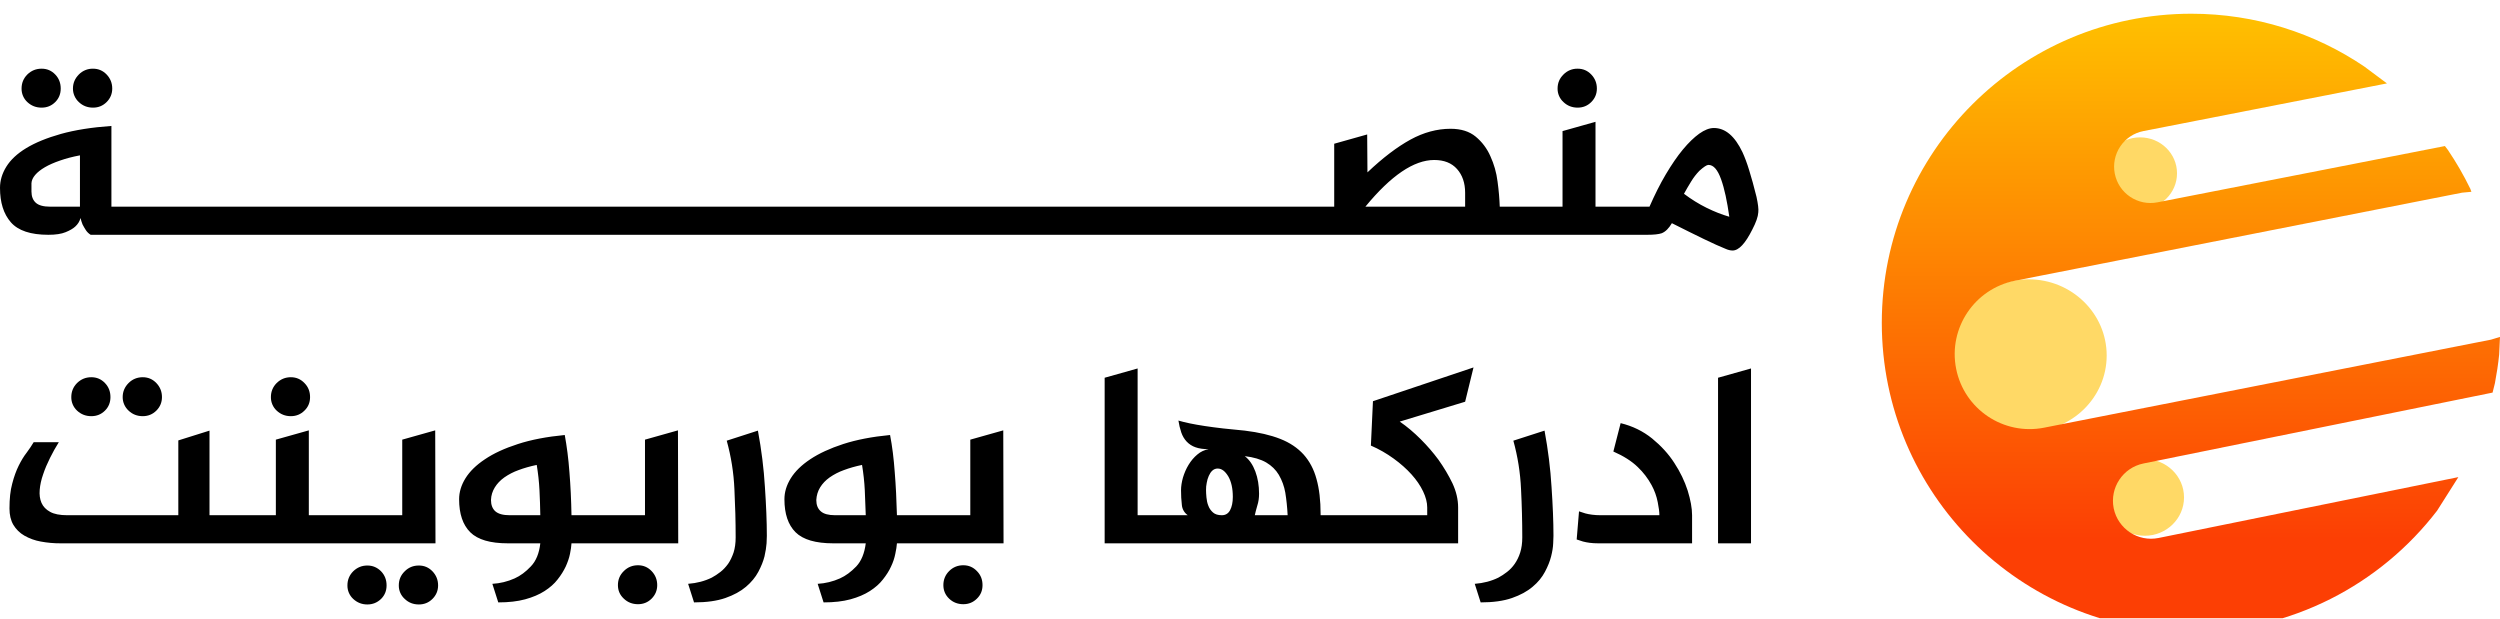
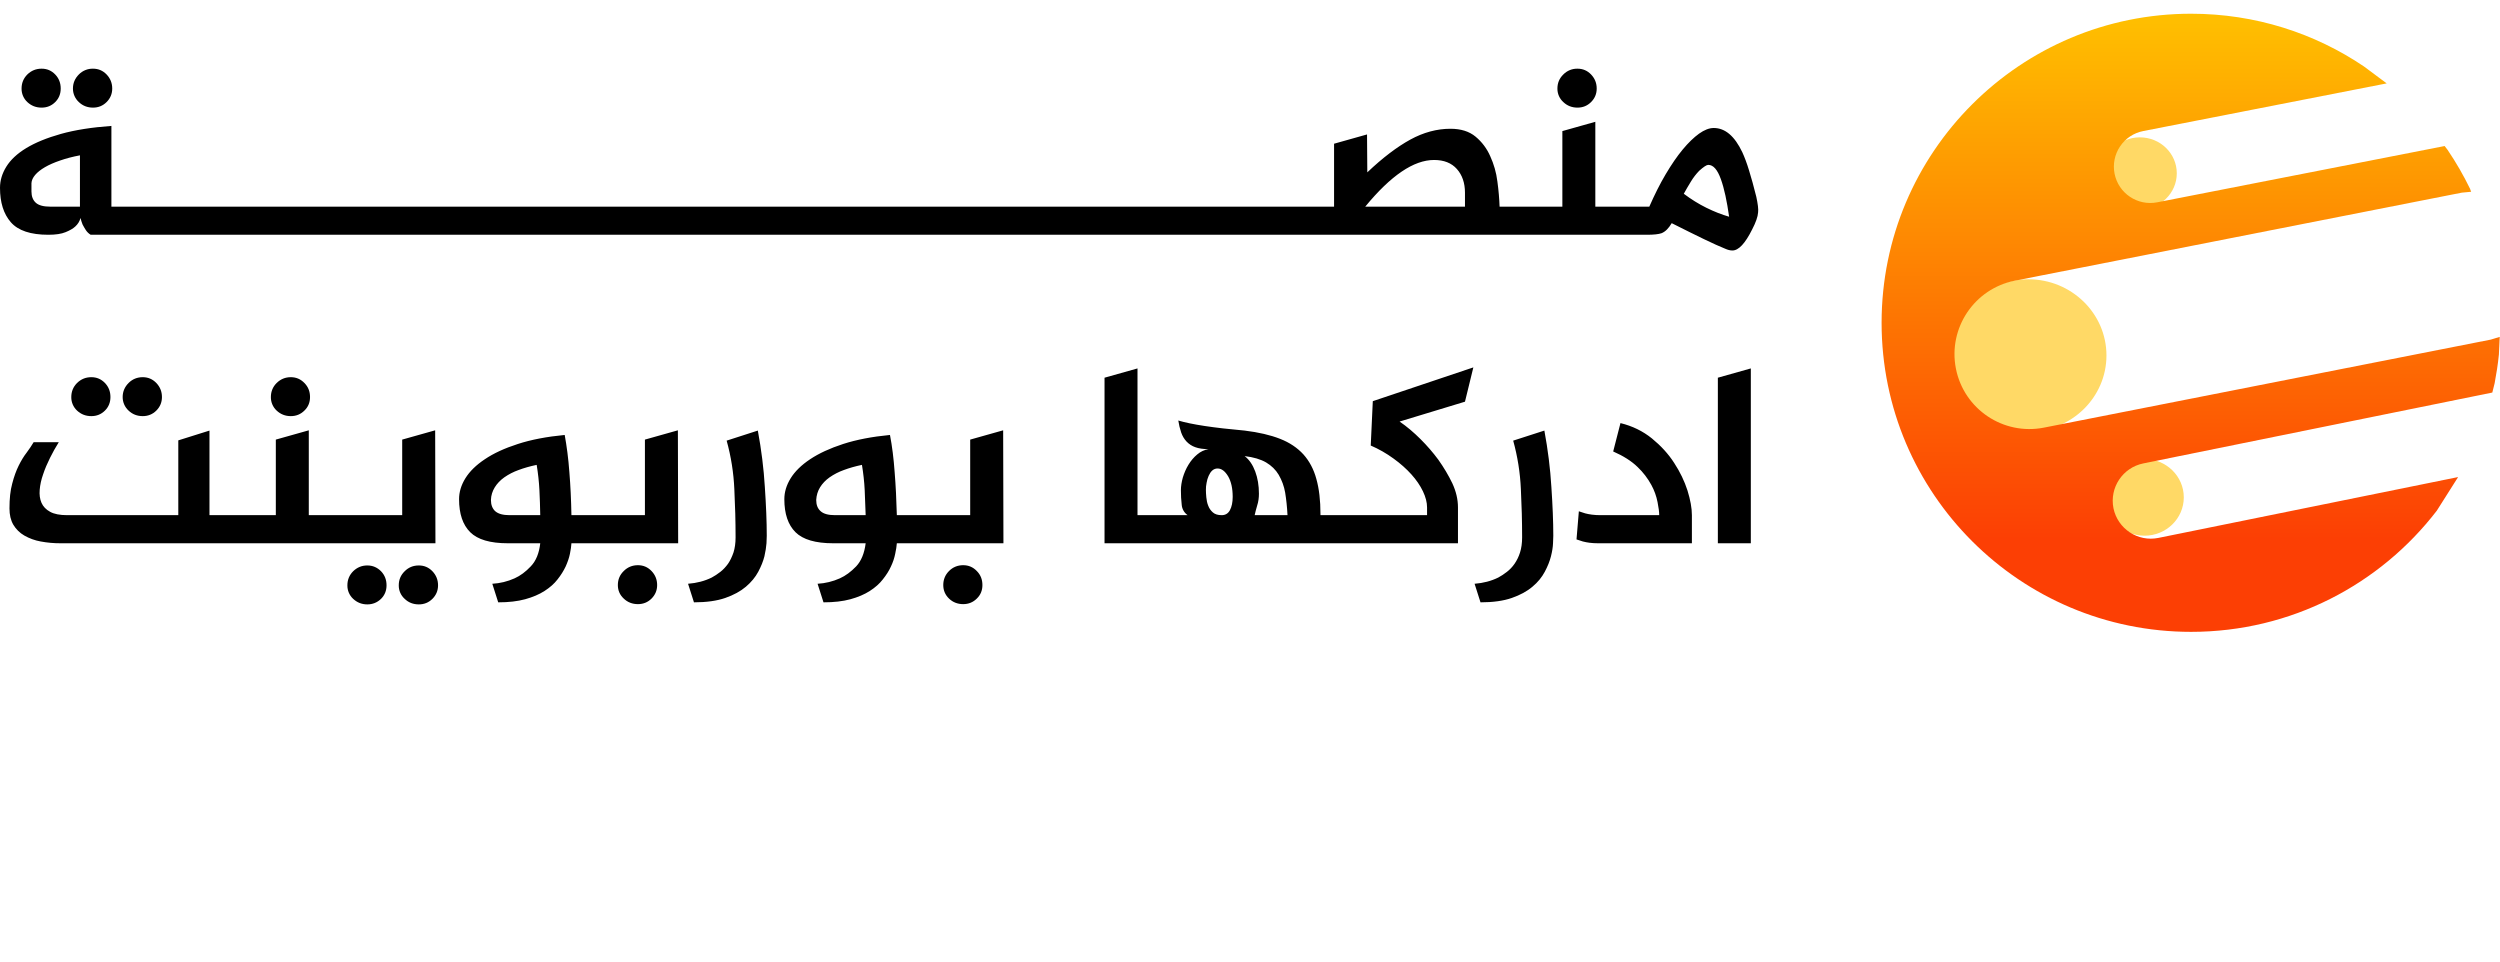
- <svg xmlns="http://www.w3.org/2000/svg" xml:space="preserve" width="182" height="54" overflow="hidden" style="height:100%;width:auto">
+ <svg xmlns="http://www.w3.org/2000/svg" xml:space="preserve" width="182" height="70" overflow="hidden">
  <defs>
    <linearGradient id="b" x1="3862.48" x2="3862.48" y1="893.999" y2="848.999" gradientUnits="userSpaceOnUse" spreadMethod="reflect">
      <stop offset="0" stop-color="#fc3f04" />
      <stop offset=".15" stop-color="#fc3f04" />
      <stop offset="1" stop-color="#ffc000" />
    </linearGradient>
    <linearGradient id="c" x1="3756.13" x2="3777.87" y1="908.187" y2="836.813" gradientUnits="userSpaceOnUse" spreadMethod="reflect">
      <stop offset="0" stop-color="#fc3f04" />
      <stop offset=".15" stop-color="#fc3f04" />
      <stop offset="1" stop-color="#ffc000" />
    </linearGradient>
    <clipPath id="a">
      <path d="M3703 848h182v46h-182z" />
    </clipPath>
  </defs>
  <g fill-rule="evenodd" clip-path="url(#a)" transform="translate(-3703 -848)">
    <path fill="#ffd966" d="M3859.12 881.417c1.58 0 2.86 1.249 2.86 2.791s-1.28 2.791-2.86 2.791-2.86-1.25-2.86-2.791c0-1.542 1.28-2.791 2.86-2.791m-8.45-13.085c3.13 0 5.68 2.482 5.68 5.544s-2.55 5.544-5.68 5.544c-3.14 0-5.69-2.482-5.69-5.544s2.55-5.544 5.69-5.544m8.11-10.333c1.49 0 2.69 1.172 2.69 2.618 0 1.447-1.2 2.619-2.69 2.619-1.48 0-2.68-1.172-2.68-2.619 0-1.446 1.2-2.618 2.68-2.618" />
    <path fill="url(#b)" d="M3862.51 848.999c4.67 0 9 1.416 12.59 3.842l1.65 1.23-17.72 3.469a2.64 2.64 0 0 0-2.09 3.102 2.647 2.647 0 0 0 3.11 2.085l20.92-4.096.22.288a23 23 0 0 1 1.63 2.825l.08.217-.68.064-32.53 6.407a5.454 5.454 0 0 0-4.3 6.404 5.455 5.455 0 0 0 6.41 4.295l32.53-6.408.65-.198-.06 1.274c-.07.709-.18 1.409-.31 2.097l-.17.682-25.41 5.159a2.776 2.776 0 0 0-2.17 3.263 2.776 2.776 0 0 0 3.27 2.16l21.82-4.43-1.55 2.446c-4.12 5.364-10.6 8.823-17.89 8.823-12.44 0-22.53-10.074-22.53-22.5s10.09-22.5 22.53-22.5" />
    <path d="M3733.49 889.165q.585 0 .99.422c.27.282.41.623.41 1.024 0 .388-.14.716-.41.985q-.405.404-.99.404c-.41 0-.75-.135-1.03-.404a1.29 1.29 0 0 1-.43-.985c0-.401.14-.742.43-1.024.28-.281.62-.422 1.03-.422m-3.75 0c.39 0 .72.141 1 .422.27.282.4.623.4 1.024 0 .388-.13.716-.4.985-.28.269-.61.404-1 .404-.4 0-.74-.135-1.03-.404a1.31 1.31 0 0 1-.42-.985q0-.601.42-1.024c.29-.281.63-.422 1.03-.422m43.38-.019q.585 0 .99.423c.28.281.41.622.41 1.023 0 .388-.13.716-.41.986q-.405.403-.99.403c-.4 0-.75-.134-1.03-.403q-.42-.404-.42-.986 0-.601.42-1.023c.28-.282.63-.423 1.03-.423m-23.68 0q.585 0 .99.423c.27.281.41.622.41 1.023 0 .388-.14.716-.41.986q-.405.403-.99.403c-.4 0-.75-.134-1.03-.403-.29-.27-.43-.598-.43-.986 0-.401.14-.742.43-1.023.28-.282.63-.423 1.03-.423m42.2-7.04a.56.56 0 0 0-.39.15c-.11.1-.19.228-.26.385q-.105.234-.15.507c-.04.181-.05.353-.05.516q0 .226.03.544c.02.213.06.417.14.611.07.194.19.356.34.488.15.131.36.197.64.197q.405 0 .6-.366c.13-.244.2-.567.2-.967q0-.92-.33-1.493c-.23-.381-.48-.572-.77-.572m-25.89-.263q-.72.15-1.32.375a4.4 4.4 0 0 0-1.04.535q-.435.31-.69.723c-.17.276-.26.582-.28.92q0 .545.33.826c.21.188.56.282 1.04.282h2.23c-.02-.601-.04-1.208-.07-1.821-.03-.614-.1-1.227-.2-1.84m-23.68 0q-.72.15-1.32.375a4.4 4.4 0 0 0-1.04.535q-.435.31-.69.723c-.17.276-.27.582-.28.92 0 .363.11.639.32.826.22.188.56.282 1.04.282h2.23q-.015-.902-.06-1.821c-.03-.614-.1-1.227-.2-1.84m51.54-.639c.34.263.59.636.77 1.118q.27.722.27 1.624c0 .3-.04.588-.13.863q-.12.413-.18.695h2.39c-.03-.601-.09-1.148-.17-1.643a3.9 3.9 0 0 0-.47-1.295c-.22-.37-.53-.67-.92-.902q-.6-.346-1.56-.46m21.82-1.858q.39 2.103.51 4.102c.09 1.333.14 2.519.14 3.558 0 .088-.01.269-.02.544q-.015.414-.15.949t-.45 1.126c-.21.394-.5.757-.9 1.089q-.585.498-1.5.817t-2.28.319l-.43-1.352c.64-.05 1.21-.2 1.72-.451q.315-.168.63-.413c.21-.162.4-.359.56-.591s.3-.507.4-.826q.15-.479.15-1.098 0-1.709-.09-3.502a15.8 15.8 0 0 0-.56-3.539Zm-57.26 0q.39 2.103.51 4.102c.09 1.333.14 2.519.14 3.558 0 .088-.01.269-.02.544q-.03.414-.15.949-.135.534-.45 1.126t-.9 1.089-1.5.817q-.915.318-2.28.319l-.43-1.352c.64-.05 1.21-.2 1.72-.451q.315-.168.63-.413c.21-.162.39-.359.56-.591.16-.232.29-.507.4-.826q.15-.479.15-1.098 0-1.709-.09-3.502a15.8 15.8 0 0 0-.56-3.539Zm17.86-.019.02 8.223h-7.76c-.02.213-.05.47-.12.77-.06.301-.16.607-.31.92-.14.313-.34.626-.59.939-.24.313-.56.594-.95.845q-.585.375-1.41.601c-.55.15-1.2.225-1.96.225l-.43-1.352a4.6 4.6 0 0 0 1.62-.394c.42-.188.81-.479 1.19-.873q.555-.592.69-1.681h-2.37c-1.28 0-2.2-.269-2.74-.807q-.81-.807-.81-2.403c0-.513.15-1.02.46-1.521s.78-.964 1.42-1.389q.96-.639 2.4-1.108c.97-.313 2.1-.532 3.41-.657.16.826.27 1.727.34 2.704.08.976.13 2.021.16 3.135h5.34v-5.501Zm-23.68 0 .02 8.223h-7.77c-.01.213-.05.47-.11.77s-.17.607-.31.92c-.15.313-.34.626-.59.939-.24.313-.56.594-.95.845q-.585.375-1.41.601c-.55.15-1.2.225-1.96.225l-.43-1.352a4.6 4.6 0 0 0 1.62-.394c.42-.188.81-.479 1.18-.873q.57-.592.69-1.681h-2.36c-1.29 0-2.2-.269-2.74-.807q-.81-.807-.81-2.403c0-.513.15-1.02.46-1.521s.78-.964 1.42-1.389q.945-.639 2.4-1.108c.96-.313 2.1-.532 3.41-.657.15.826.27 1.727.34 2.704q.12 1.464.15 3.135h5.35v-5.501Zm-26.87 0v6.177h6.8v-5.501l2.4-.676.02 8.223h-27.27a7.7 7.7 0 0 1-1.47-.131 3.7 3.7 0 0 1-1.19-.432 2.2 2.2 0 0 1-.8-.788c-.19-.326-.28-.72-.28-1.183 0-.701.06-1.305.2-1.812.13-.507.29-.942.47-1.305s.37-.679.58-.948q.3-.404.51-.76h1.83c-.23.363-.44.744-.64 1.145-.2.4-.37.798-.5 1.192-.14.394-.22.77-.25 1.127-.03.356.01.672.13.948q.18.413.63.657c.29.163.71.244 1.24.244h8.09v-5.445l2.27-.713v6.158h4.83v-5.501Zm95.49-.526c.87.213 1.63.585 2.29 1.117.65.532 1.2 1.127 1.62 1.784.43.657.75 1.327.97 2.009.21.682.32 1.28.32 1.793v2.046h-6.83c-.22 0-.43-.012-.62-.037a4 4 0 0 1-.49-.094c-.17-.05-.32-.1-.46-.15l.17-2.047c.14.05.29.1.46.15.14.038.3.069.49.094s.4.038.62.038h4.28q0-.357-.12-.948a4.3 4.3 0 0 0-.45-1.249 5.3 5.3 0 0 0-1-1.305c-.44-.431-1.04-.81-1.78-1.135Zm-96.8-3.342q.585 0 .99.423c.28.281.41.623.41 1.023 0 .388-.13.717-.41.986q-.405.403-.99.403c-.4 0-.74-.134-1.03-.403a1.32 1.32 0 0 1-.42-.986q0-.6.42-1.023c.29-.282.63-.423 1.03-.423m-10.78 0q.585 0 .99.423c.27.281.41.623.41 1.023 0 .388-.14.717-.41.986q-.405.403-.99.403c-.4 0-.75-.134-1.03-.403a1.33 1.33 0 0 1-.43-.986c0-.4.15-.742.43-1.023.28-.282.63-.423 1.03-.423m-3.74 0q.585 0 .99.423c.27.281.4.623.4 1.023 0 .388-.13.717-.4.986q-.405.403-.99.403c-.41 0-.75-.134-1.04-.403a1.32 1.32 0 0 1-.42-.986q0-.6.42-1.023c.29-.282.63-.423 1.04-.423m120.81-.638v12.729h-2.4v-12.053Zm-20.2-.075-.61 2.497-4.76 1.446c.53.363 1.03.788 1.52 1.276s.92.989 1.3 1.502q.6.845 1.02 1.718c.27.582.41 1.167.41 1.756v2.609h-25.73v-12.053l2.4-.676v10.683h3.65a1.01 1.01 0 0 1-.43-.742 9 9 0 0 1-.06-1.079c0-.288.05-.595.14-.92.1-.326.23-.635.41-.93.18-.294.39-.544.64-.751.24-.206.52-.334.82-.384q-.57 0-.96-.141a1.6 1.6 0 0 1-.64-.413q-.255-.273-.39-.657a5 5 0 0 1-.21-.873q1.44.431 4.83.732 1.53.187 2.58.601c.7.275 1.26.654 1.7 1.135.43.482.75 1.077.94 1.784q.3 1.06.3 2.563v.075h7.76v-.563q0-.544-.3-1.174-.3-.628-.84-1.23c-.36-.4-.79-.785-1.3-1.154a8.6 8.6 0 0 0-1.66-.948l.15-3.23Zm17.1-14.743q-.18 0-.66.432a4.4 4.4 0 0 0-.6.779c-.2.331-.38.629-.52.892q.795.6 1.65 1.023.855.421 1.65.648c-.16-1.127-.35-2.037-.6-2.732s-.55-1.042-.92-1.042m-19.96-.357q-2.22 0-5.01 3.398h7.26v-1.013c0-.714-.2-1.29-.59-1.728s-.94-.657-1.66-.657m-98.58-.338q-.795.15-1.44.376-.66.225-1.11.488c-.3.175-.54.363-.71.563q-.255.3-.27.601v.601c0 .363.11.638.32.826s.56.281 1.04.281h2.17Zm110.32-2.441v6.177h3.93c.38-.863.77-1.649 1.19-2.356s.83-1.308 1.24-1.802c.41-.495.81-.88 1.19-1.155.39-.275.74-.413 1.07-.413.83 0 1.52.588 2.08 1.765.16.35.33.792.49 1.323.17.532.34 1.174.53 1.925.11.513.16.889.13 1.126-.02.326-.17.739-.43 1.24q-.765 1.539-1.44 1.539c-.16 0-.34-.044-.53-.131-.38-.151-.89-.382-1.54-.695s-1.43-.701-2.35-1.164c-.22.375-.46.619-.74.732-.22.075-.57.113-1.06.113h-113.3a1.1 1.1 0 0 1-.35-.338 5 5 0 0 1-.24-.413 3.5 3.5 0 0 1-.15-.47c-.06.238-.19.445-.38.62-.16.15-.4.288-.71.413-.3.125-.72.188-1.25.188q-1.935 0-2.73-.911c-.53-.607-.79-1.442-.79-2.506 0-.526.15-1.039.46-1.54.31-.5.79-.951 1.45-1.352q.99-.6 2.52-1.032c1.03-.288 2.26-.482 3.68-.582v5.876h89.01v-4.581l2.4-.676.02 2.76c1.12-1.064 2.17-1.858 3.13-2.384s1.94-.789 2.92-.789q1.14 0 1.83.573c.46.382.82.857 1.07 1.427.26.569.44 1.183.52 1.84.09.657.14 1.267.16 1.83h4.57v-5.501Zm-1.3-3.867q.585 0 .99.422c.27.282.41.623.41 1.023 0 .388-.14.717-.41.986q-.405.404-.99.404c-.4 0-.75-.135-1.03-.404a1.3 1.3 0 0 1-.43-.986c0-.4.14-.741.43-1.023a1.4 1.4 0 0 1 1.03-.422m-108.07 0q.585 0 .99.422c.27.282.41.623.41 1.023 0 .388-.14.717-.41.986q-.405.404-.99.404c-.4 0-.75-.135-1.03-.404a1.33 1.33 0 0 1-.43-.986c0-.4.15-.741.43-1.023a1.4 1.4 0 0 1 1.03-.422m-3.74 0q.585 0 .99.422c.27.282.4.623.4 1.023 0 .388-.13.717-.4.986q-.405.404-.99.404c-.41 0-.75-.135-1.04-.404a1.32 1.32 0 0 1-.42-.986q0-.6.42-1.023c.29-.281.63-.422 1.04-.422" />
  </g>
</svg>
